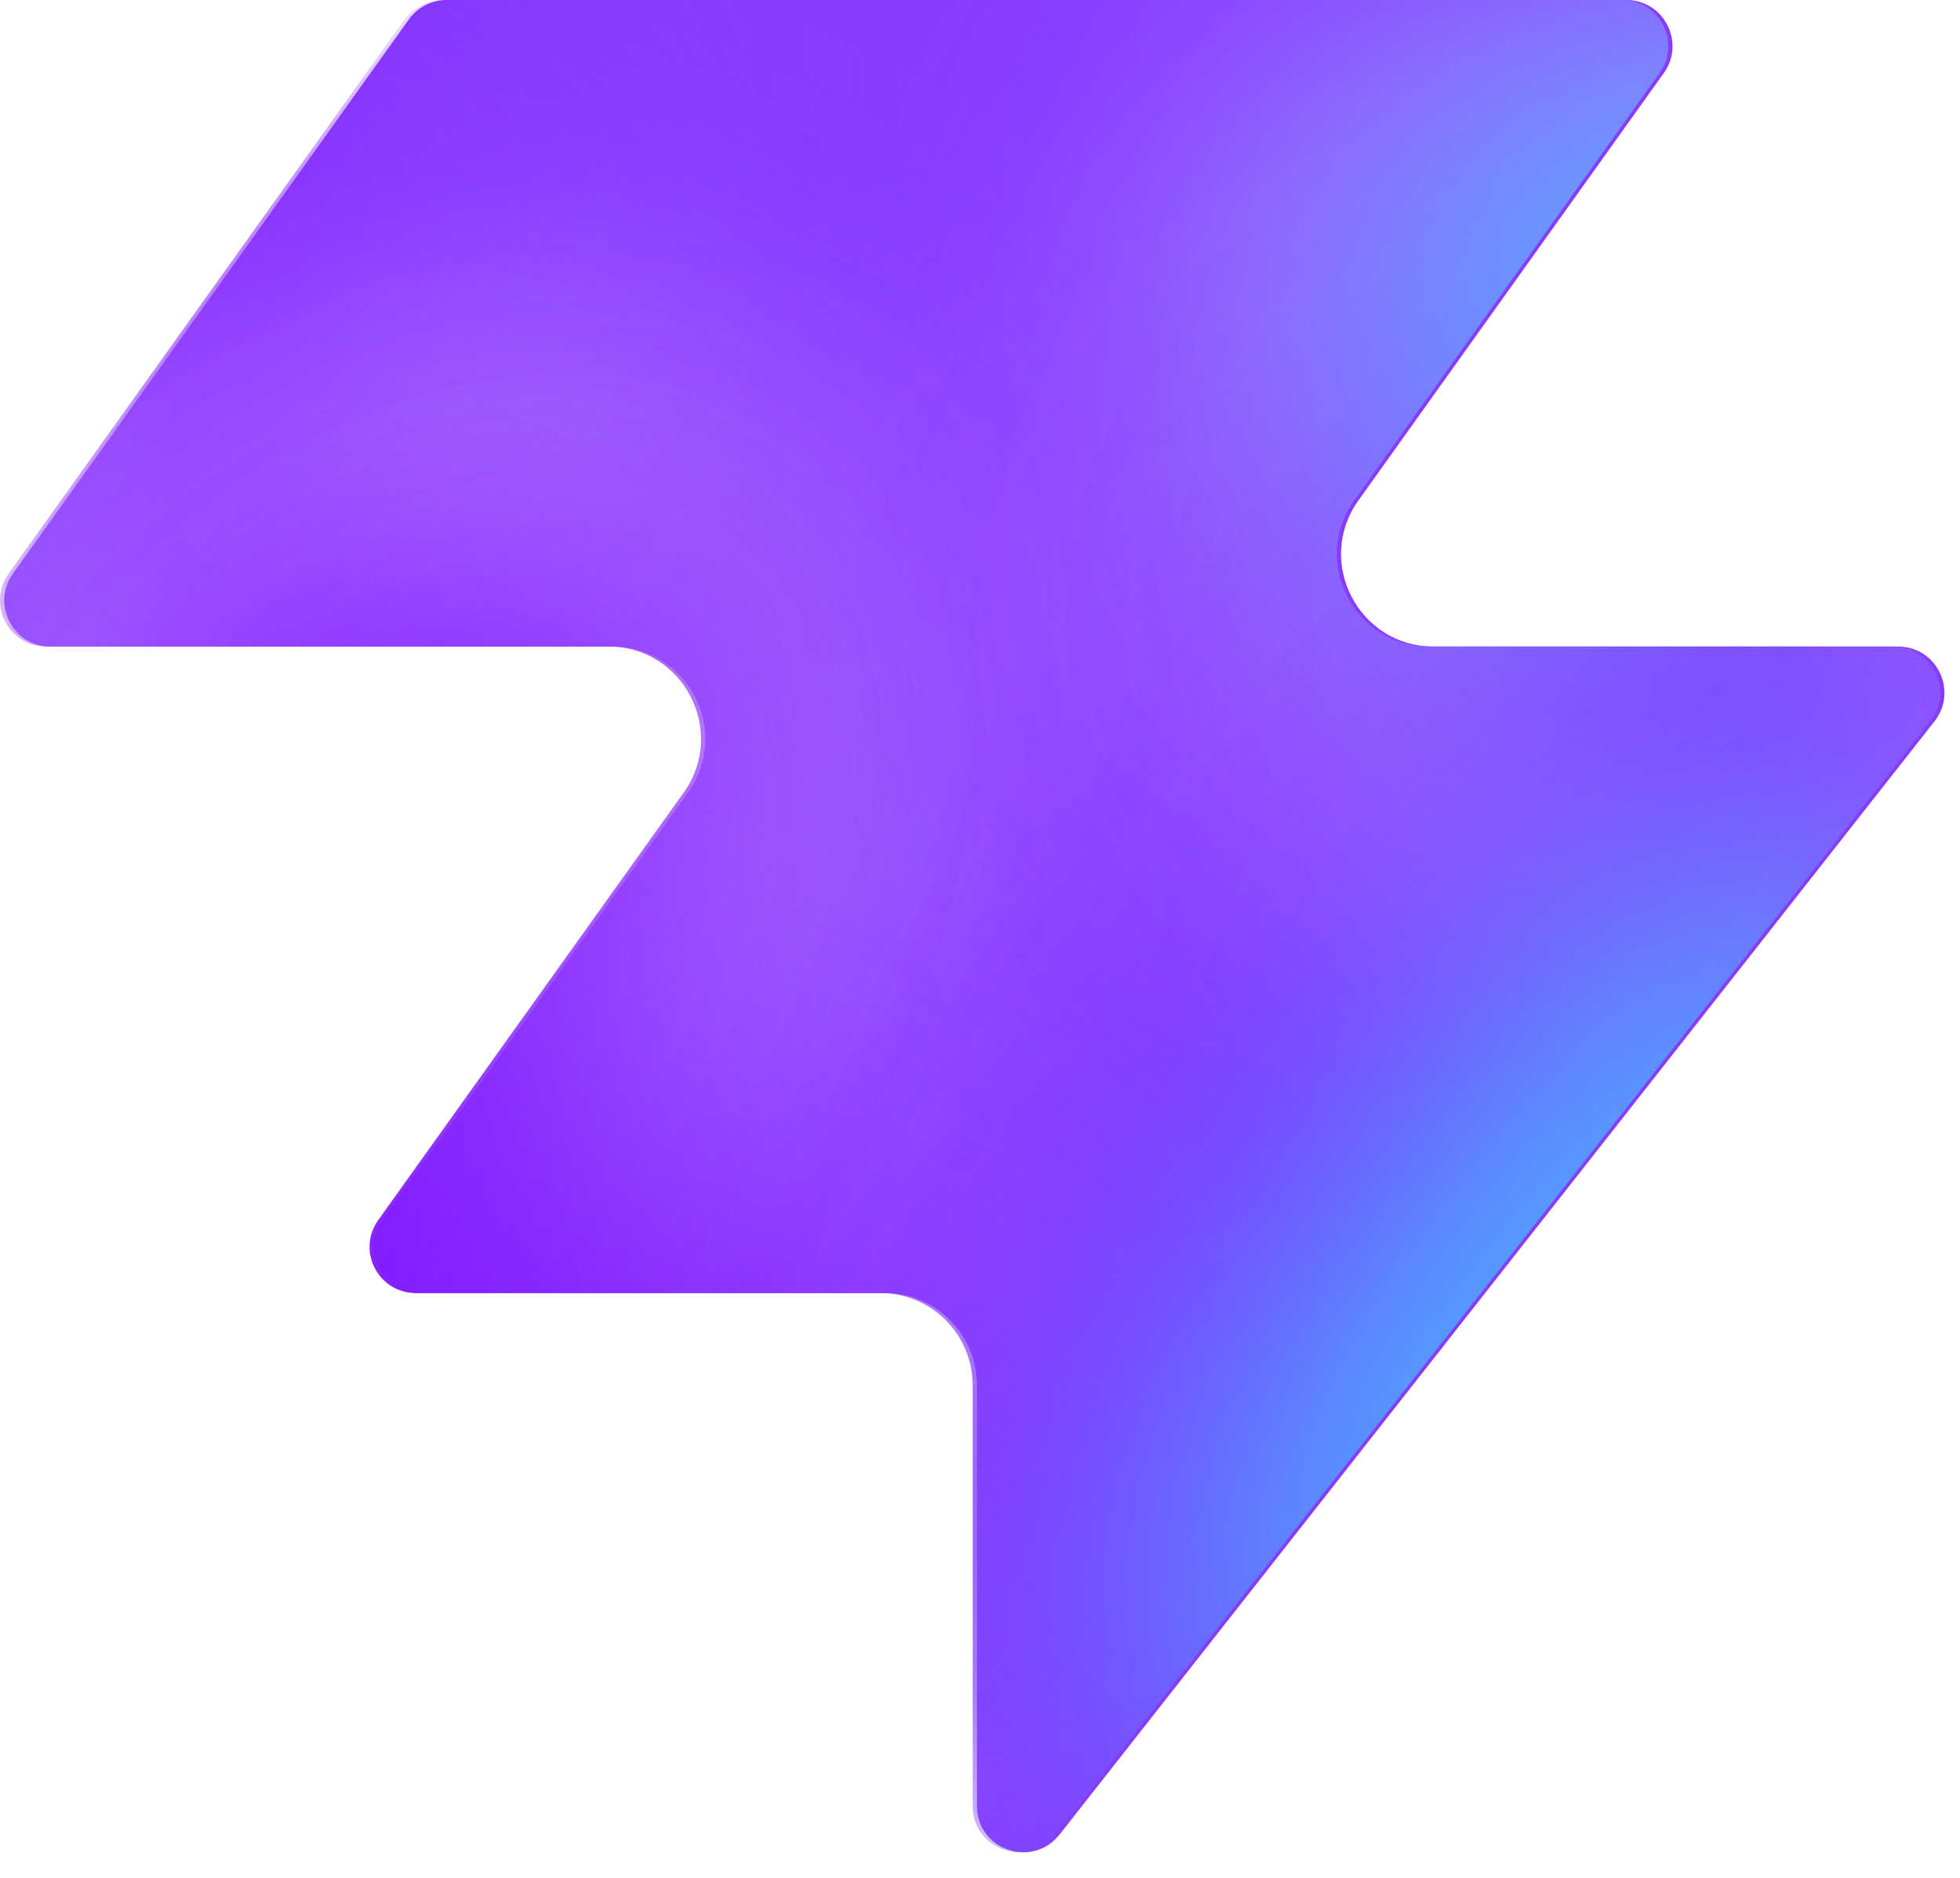
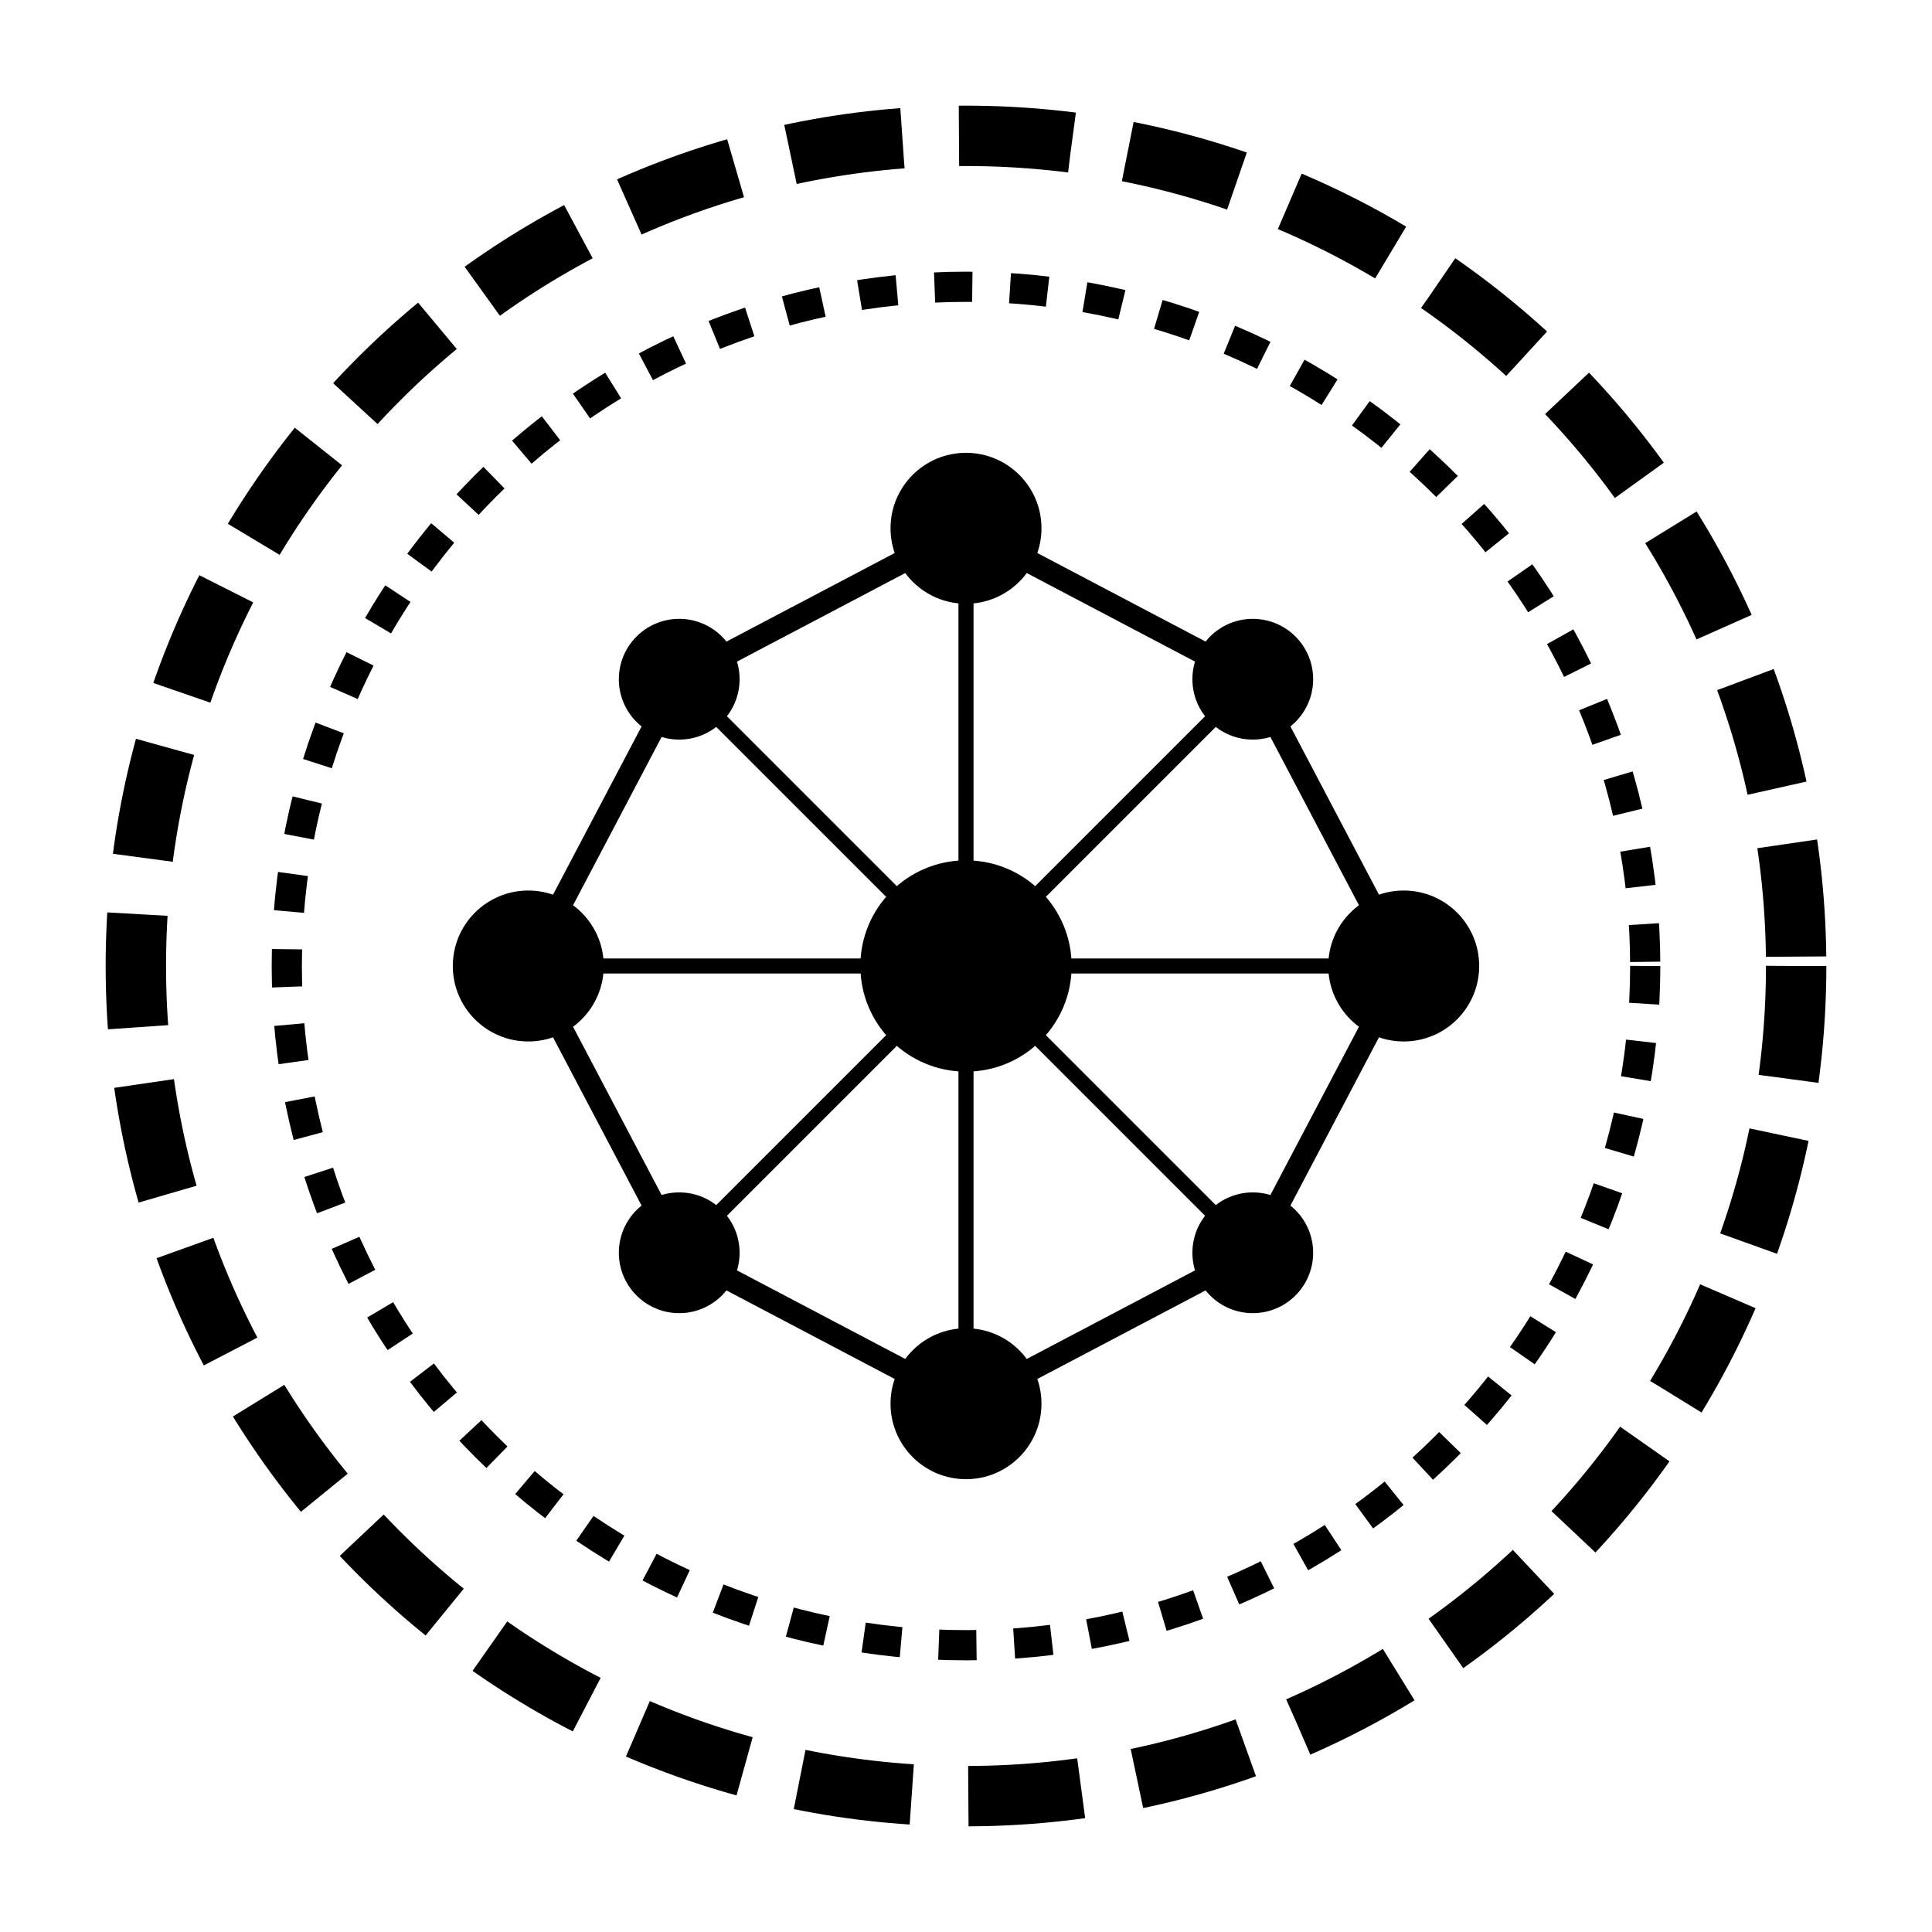
- <svg xmlns="http://www.w3.org/2000/svg" width="48" height="46" fill="none" viewBox="0 0 48 46">
-   <path fill="#863bff" d="M25.946 44.938c-.664.845-2.021.375-2.021-.698V33.937a2.26 2.26 0 0 0-2.262-2.262H10.287c-.92 0-1.456-1.04-.92-1.788l7.48-10.471c1.07-1.497 0-3.578-1.842-3.578H1.237c-.92 0-1.456-1.04-.92-1.788L10.013.474c.214-.297.556-.474.92-.474h28.894c.92 0 1.456 1.04.92 1.788l-7.48 10.471c-1.07 1.498 0 3.579 1.842 3.579h11.377c.943 0 1.473 1.088.89 1.83L25.947 44.94z" style="fill:#863bff;fill:color(display-p3 .525 .23 1);fill-opacity:1" />
-   <mask id="a" width="48" height="46" x="0" y="0" maskUnits="userSpaceOnUse" style="mask-type:alpha">
-     <path fill="#000" d="M25.842 44.938c-.664.844-2.021.375-2.021-.698V33.937a2.26 2.26 0 0 0-2.262-2.262H10.183c-.92 0-1.456-1.04-.92-1.788l7.48-10.471c1.07-1.498 0-3.579-1.842-3.579H1.133c-.92 0-1.456-1.04-.92-1.787L9.91.473c.214-.297.556-.474.92-.474h28.894c.92 0 1.456 1.04.92 1.788l-7.48 10.471c-1.07 1.498 0 3.578 1.842 3.578h11.377c.943 0 1.473 1.088.89 1.832L25.843 44.94z" style="fill:#000;fill-opacity:1" />
-   </mask>
-   <g mask="url(#a)">
-     <g filter="url(#b)">
-       <ellipse cx="5.508" cy="14.704" fill="#ede6ff" rx="5.508" ry="14.704" style="fill:#ede6ff;fill:color(display-p3 .927 .903 1);fill-opacity:1" transform="matrix(.00324 1 1 -.00324 -4.47 31.516)" />
-     </g>
-     <g filter="url(#c)">
-       <ellipse cx="10.399" cy="29.851" fill="#ede6ff" rx="10.399" ry="29.851" style="fill:#ede6ff;fill:color(display-p3 .927 .903 1);fill-opacity:1" transform="matrix(.00324 1 1 -.00324 -39.328 7.883)" />
-     </g>
-     <g filter="url(#d)">
-       <ellipse cx="5.508" cy="30.487" fill="#7e14ff" rx="5.508" ry="30.487" style="fill:#7e14ff;fill:color(display-p3 .492 .077 1);fill-opacity:1" transform="rotate(89.814 -25.913 -14.639)scale(1 -1)" />
-     </g>
-     <g filter="url(#e)">
-       <ellipse cx="5.508" cy="30.599" fill="#7e14ff" rx="5.508" ry="30.599" style="fill:#7e14ff;fill:color(display-p3 .492 .077 1);fill-opacity:1" transform="rotate(89.814 -32.644 -3.334)scale(1 -1)" />
-     </g>
-     <g filter="url(#f)">
-       <ellipse cx="5.508" cy="30.599" fill="#7e14ff" rx="5.508" ry="30.599" style="fill:#7e14ff;fill:color(display-p3 .492 .077 1);fill-opacity:1" transform="matrix(.00324 1 1 -.00324 -34.34 30.47)" />
-     </g>
-     <g filter="url(#g)">
-       <ellipse cx="14.072" cy="22.078" fill="#ede6ff" rx="14.072" ry="22.078" style="fill:#ede6ff;fill:color(display-p3 .927 .903 1);fill-opacity:1" transform="rotate(93.35 24.506 48.493)scale(-1 1)" />
-     </g>
-     <g filter="url(#h)">
-       <ellipse cx="3.47" cy="21.501" fill="#7e14ff" rx="3.47" ry="21.501" style="fill:#7e14ff;fill:color(display-p3 .492 .077 1);fill-opacity:1" transform="rotate(89.009 28.708 47.59)scale(-1 1)" />
-     </g>
-     <g filter="url(#i)">
-       <ellipse cx="3.47" cy="21.501" fill="#7e14ff" rx="3.47" ry="21.501" style="fill:#7e14ff;fill:color(display-p3 .492 .077 1);fill-opacity:1" transform="rotate(89.009 28.708 47.59)scale(-1 1)" />
-     </g>
-     <g filter="url(#j)">
-       <ellipse cx=".387" cy="8.972" fill="#7e14ff" rx="4.407" ry="29.108" style="fill:#7e14ff;fill:color(display-p3 .492 .077 1);fill-opacity:1" transform="rotate(39.51 .387 8.972)" />
-     </g>
-     <g filter="url(#k)">
-       <ellipse cx="47.523" cy="-6.092" fill="#7e14ff" rx="4.407" ry="29.108" style="fill:#7e14ff;fill:color(display-p3 .492 .077 1);fill-opacity:1" transform="rotate(37.892 47.523 -6.092)" />
-     </g>
-     <g filter="url(#l)">
-       <ellipse cx="41.412" cy="6.333" fill="#47bfff" rx="5.971" ry="9.665" style="fill:#47bfff;fill:color(display-p3 .28 .748 1);fill-opacity:1" transform="rotate(37.892 41.412 6.333)" />
-     </g>
-     <g filter="url(#m)">
-       <ellipse cx="-1.879" cy="38.332" fill="#7e14ff" rx="4.407" ry="29.108" style="fill:#7e14ff;fill:color(display-p3 .492 .077 1);fill-opacity:1" transform="rotate(37.892 -1.88 38.332)" />
-     </g>
-     <g filter="url(#n)">
-       <ellipse cx="-1.879" cy="38.332" fill="#7e14ff" rx="4.407" ry="29.108" style="fill:#7e14ff;fill:color(display-p3 .492 .077 1);fill-opacity:1" transform="rotate(37.892 -1.88 38.332)" />
-     </g>
-     <g filter="url(#o)">
-       <ellipse cx="35.651" cy="29.907" fill="#7e14ff" rx="4.407" ry="29.108" style="fill:#7e14ff;fill:color(display-p3 .492 .077 1);fill-opacity:1" transform="rotate(37.892 35.651 29.907)" />
-     </g>
-     <g filter="url(#p)">
-       <ellipse cx="38.418" cy="32.4" fill="#47bfff" rx="5.971" ry="15.297" style="fill:#47bfff;fill:color(display-p3 .28 .748 1);fill-opacity:1" transform="rotate(37.892 38.418 32.4)" />
-     </g>
-   </g>
-   <defs>
-     <filter id="b" width="60.045" height="41.654" x="-19.77" y="16.149" color-interpolation-filters="sRGB" filterUnits="userSpaceOnUse">
-       <feFlood flood-opacity="0" result="BackgroundImageFix" />
-       <feBlend in="SourceGraphic" in2="BackgroundImageFix" result="shape" />
-       <feGaussianBlur result="effect1_foregroundBlur_2002_17158" stdDeviation="7.659" />
-     </filter>
-     <filter id="c" width="90.34" height="51.437" x="-54.613" y="-7.533" color-interpolation-filters="sRGB" filterUnits="userSpaceOnUse">
-       <feFlood flood-opacity="0" result="BackgroundImageFix" />
-       <feBlend in="SourceGraphic" in2="BackgroundImageFix" result="shape" />
-       <feGaussianBlur result="effect1_foregroundBlur_2002_17158" stdDeviation="7.659" />
-     </filter>
-     <filter id="d" width="79.355" height="29.4" x="-49.64" y="2.03" color-interpolation-filters="sRGB" filterUnits="userSpaceOnUse">
-       <feFlood flood-opacity="0" result="BackgroundImageFix" />
-       <feBlend in="SourceGraphic" in2="BackgroundImageFix" result="shape" />
-       <feGaussianBlur result="effect1_foregroundBlur_2002_17158" stdDeviation="4.596" />
-     </filter>
-     <filter id="e" width="79.579" height="29.4" x="-45.045" y="20.029" color-interpolation-filters="sRGB" filterUnits="userSpaceOnUse">
-       <feFlood flood-opacity="0" result="BackgroundImageFix" />
-       <feBlend in="SourceGraphic" in2="BackgroundImageFix" result="shape" />
-       <feGaussianBlur result="effect1_foregroundBlur_2002_17158" stdDeviation="4.596" />
-     </filter>
-     <filter id="f" width="79.579" height="29.4" x="-43.513" y="21.178" color-interpolation-filters="sRGB" filterUnits="userSpaceOnUse">
-       <feFlood flood-opacity="0" result="BackgroundImageFix" />
-       <feBlend in="SourceGraphic" in2="BackgroundImageFix" result="shape" />
-       <feGaussianBlur result="effect1_foregroundBlur_2002_17158" stdDeviation="4.596" />
-     </filter>
-     <filter id="g" width="74.749" height="58.852" x="15.756" y="-17.901" color-interpolation-filters="sRGB" filterUnits="userSpaceOnUse">
-       <feFlood flood-opacity="0" result="BackgroundImageFix" />
-       <feBlend in="SourceGraphic" in2="BackgroundImageFix" result="shape" />
-       <feGaussianBlur result="effect1_foregroundBlur_2002_17158" stdDeviation="7.659" />
-     </filter>
-     <filter id="h" width="61.377" height="25.362" x="23.548" y="2.284" color-interpolation-filters="sRGB" filterUnits="userSpaceOnUse">
-       <feFlood flood-opacity="0" result="BackgroundImageFix" />
-       <feBlend in="SourceGraphic" in2="BackgroundImageFix" result="shape" />
-       <feGaussianBlur result="effect1_foregroundBlur_2002_17158" stdDeviation="4.596" />
-     </filter>
-     <filter id="i" width="61.377" height="25.362" x="23.548" y="2.284" color-interpolation-filters="sRGB" filterUnits="userSpaceOnUse">
-       <feFlood flood-opacity="0" result="BackgroundImageFix" />
-       <feBlend in="SourceGraphic" in2="BackgroundImageFix" result="shape" />
-       <feGaussianBlur result="effect1_foregroundBlur_2002_17158" stdDeviation="4.596" />
-     </filter>
-     <filter id="j" width="56.045" height="63.649" x="-27.636" y="-22.853" color-interpolation-filters="sRGB" filterUnits="userSpaceOnUse">
-       <feFlood flood-opacity="0" result="BackgroundImageFix" />
-       <feBlend in="SourceGraphic" in2="BackgroundImageFix" result="shape" />
-       <feGaussianBlur result="effect1_foregroundBlur_2002_17158" stdDeviation="4.596" />
-     </filter>
-     <filter id="k" width="54.814" height="64.646" x="20.116" y="-38.415" color-interpolation-filters="sRGB" filterUnits="userSpaceOnUse">
-       <feFlood flood-opacity="0" result="BackgroundImageFix" />
-       <feBlend in="SourceGraphic" in2="BackgroundImageFix" result="shape" />
-       <feGaussianBlur result="effect1_foregroundBlur_2002_17158" stdDeviation="4.596" />
-     </filter>
-     <filter id="l" width="33.541" height="35.313" x="24.641" y="-11.323" color-interpolation-filters="sRGB" filterUnits="userSpaceOnUse">
-       <feFlood flood-opacity="0" result="BackgroundImageFix" />
-       <feBlend in="SourceGraphic" in2="BackgroundImageFix" result="shape" />
-       <feGaussianBlur result="effect1_foregroundBlur_2002_17158" stdDeviation="4.596" />
-     </filter>
-     <filter id="m" width="54.814" height="64.646" x="-29.286" y="6.009" color-interpolation-filters="sRGB" filterUnits="userSpaceOnUse">
-       <feFlood flood-opacity="0" result="BackgroundImageFix" />
-       <feBlend in="SourceGraphic" in2="BackgroundImageFix" result="shape" />
-       <feGaussianBlur result="effect1_foregroundBlur_2002_17158" stdDeviation="4.596" />
-     </filter>
-     <filter id="n" width="54.814" height="64.646" x="-29.286" y="6.009" color-interpolation-filters="sRGB" filterUnits="userSpaceOnUse">
-       <feFlood flood-opacity="0" result="BackgroundImageFix" />
-       <feBlend in="SourceGraphic" in2="BackgroundImageFix" result="shape" />
-       <feGaussianBlur result="effect1_foregroundBlur_2002_17158" stdDeviation="4.596" />
-     </filter>
-     <filter id="o" width="54.814" height="64.646" x="8.244" y="-2.416" color-interpolation-filters="sRGB" filterUnits="userSpaceOnUse">
-       <feFlood flood-opacity="0" result="BackgroundImageFix" />
-       <feBlend in="SourceGraphic" in2="BackgroundImageFix" result="shape" />
-       <feGaussianBlur result="effect1_foregroundBlur_2002_17158" stdDeviation="4.596" />
-     </filter>
-     <filter id="p" width="39.409" height="43.623" x="18.713" y="10.588" color-interpolation-filters="sRGB" filterUnits="userSpaceOnUse">
-       <feFlood flood-opacity="0" result="BackgroundImageFix" />
-       <feBlend in="SourceGraphic" in2="BackgroundImageFix" result="shape" />
-       <feGaussianBlur result="effect1_foregroundBlur_2002_17158" stdDeviation="4.596" />
-     </filter>
-   </defs>
+ <svg xmlns="http://www.w3.org/2000/svg" viewBox="0 0 512 512" fill="none">
+   <circle cx="256" cy="256" r="220" stroke="#000000" stroke-width="16" stroke-dasharray="30 15" />
+   <circle cx="256" cy="256" r="180" stroke="#000000" stroke-width="8" stroke-dasharray="10 10" />
+   <circle cx="180" cy="180" r="16" fill="#000000" />
+   <circle cx="140" cy="256" r="20" fill="#000000" />
+   <circle cx="180" cy="332" r="16" fill="#000000" />
+   <circle cx="332" cy="180" r="16" fill="#000000" />
+   <circle cx="372" cy="256" r="20" fill="#000000" />
+   <circle cx="332" cy="332" r="16" fill="#000000" />
+   <circle cx="256" cy="256" r="28" fill="#000000" />
+   <circle cx="256" cy="140" r="20" fill="#000000" />
+   <circle cx="256" cy="372" r="20" fill="#000000" />
+   <path d="M256 140 L180 180 L140 256 L180 332 L256 372 L332 332 L372 256 L332 180 Z" stroke="#000000" stroke-width="6" stroke-linejoin="round" />
+   <path d="M256 256 L256 140 M256 256 L256 372 M256 256 L140 256 M256 256 L372 256 M256 256 L180 180 M256 256 L332 180 M256 256 L180 332 M256 256 L332 332" stroke="#000000" stroke-width="4" />
</svg>
